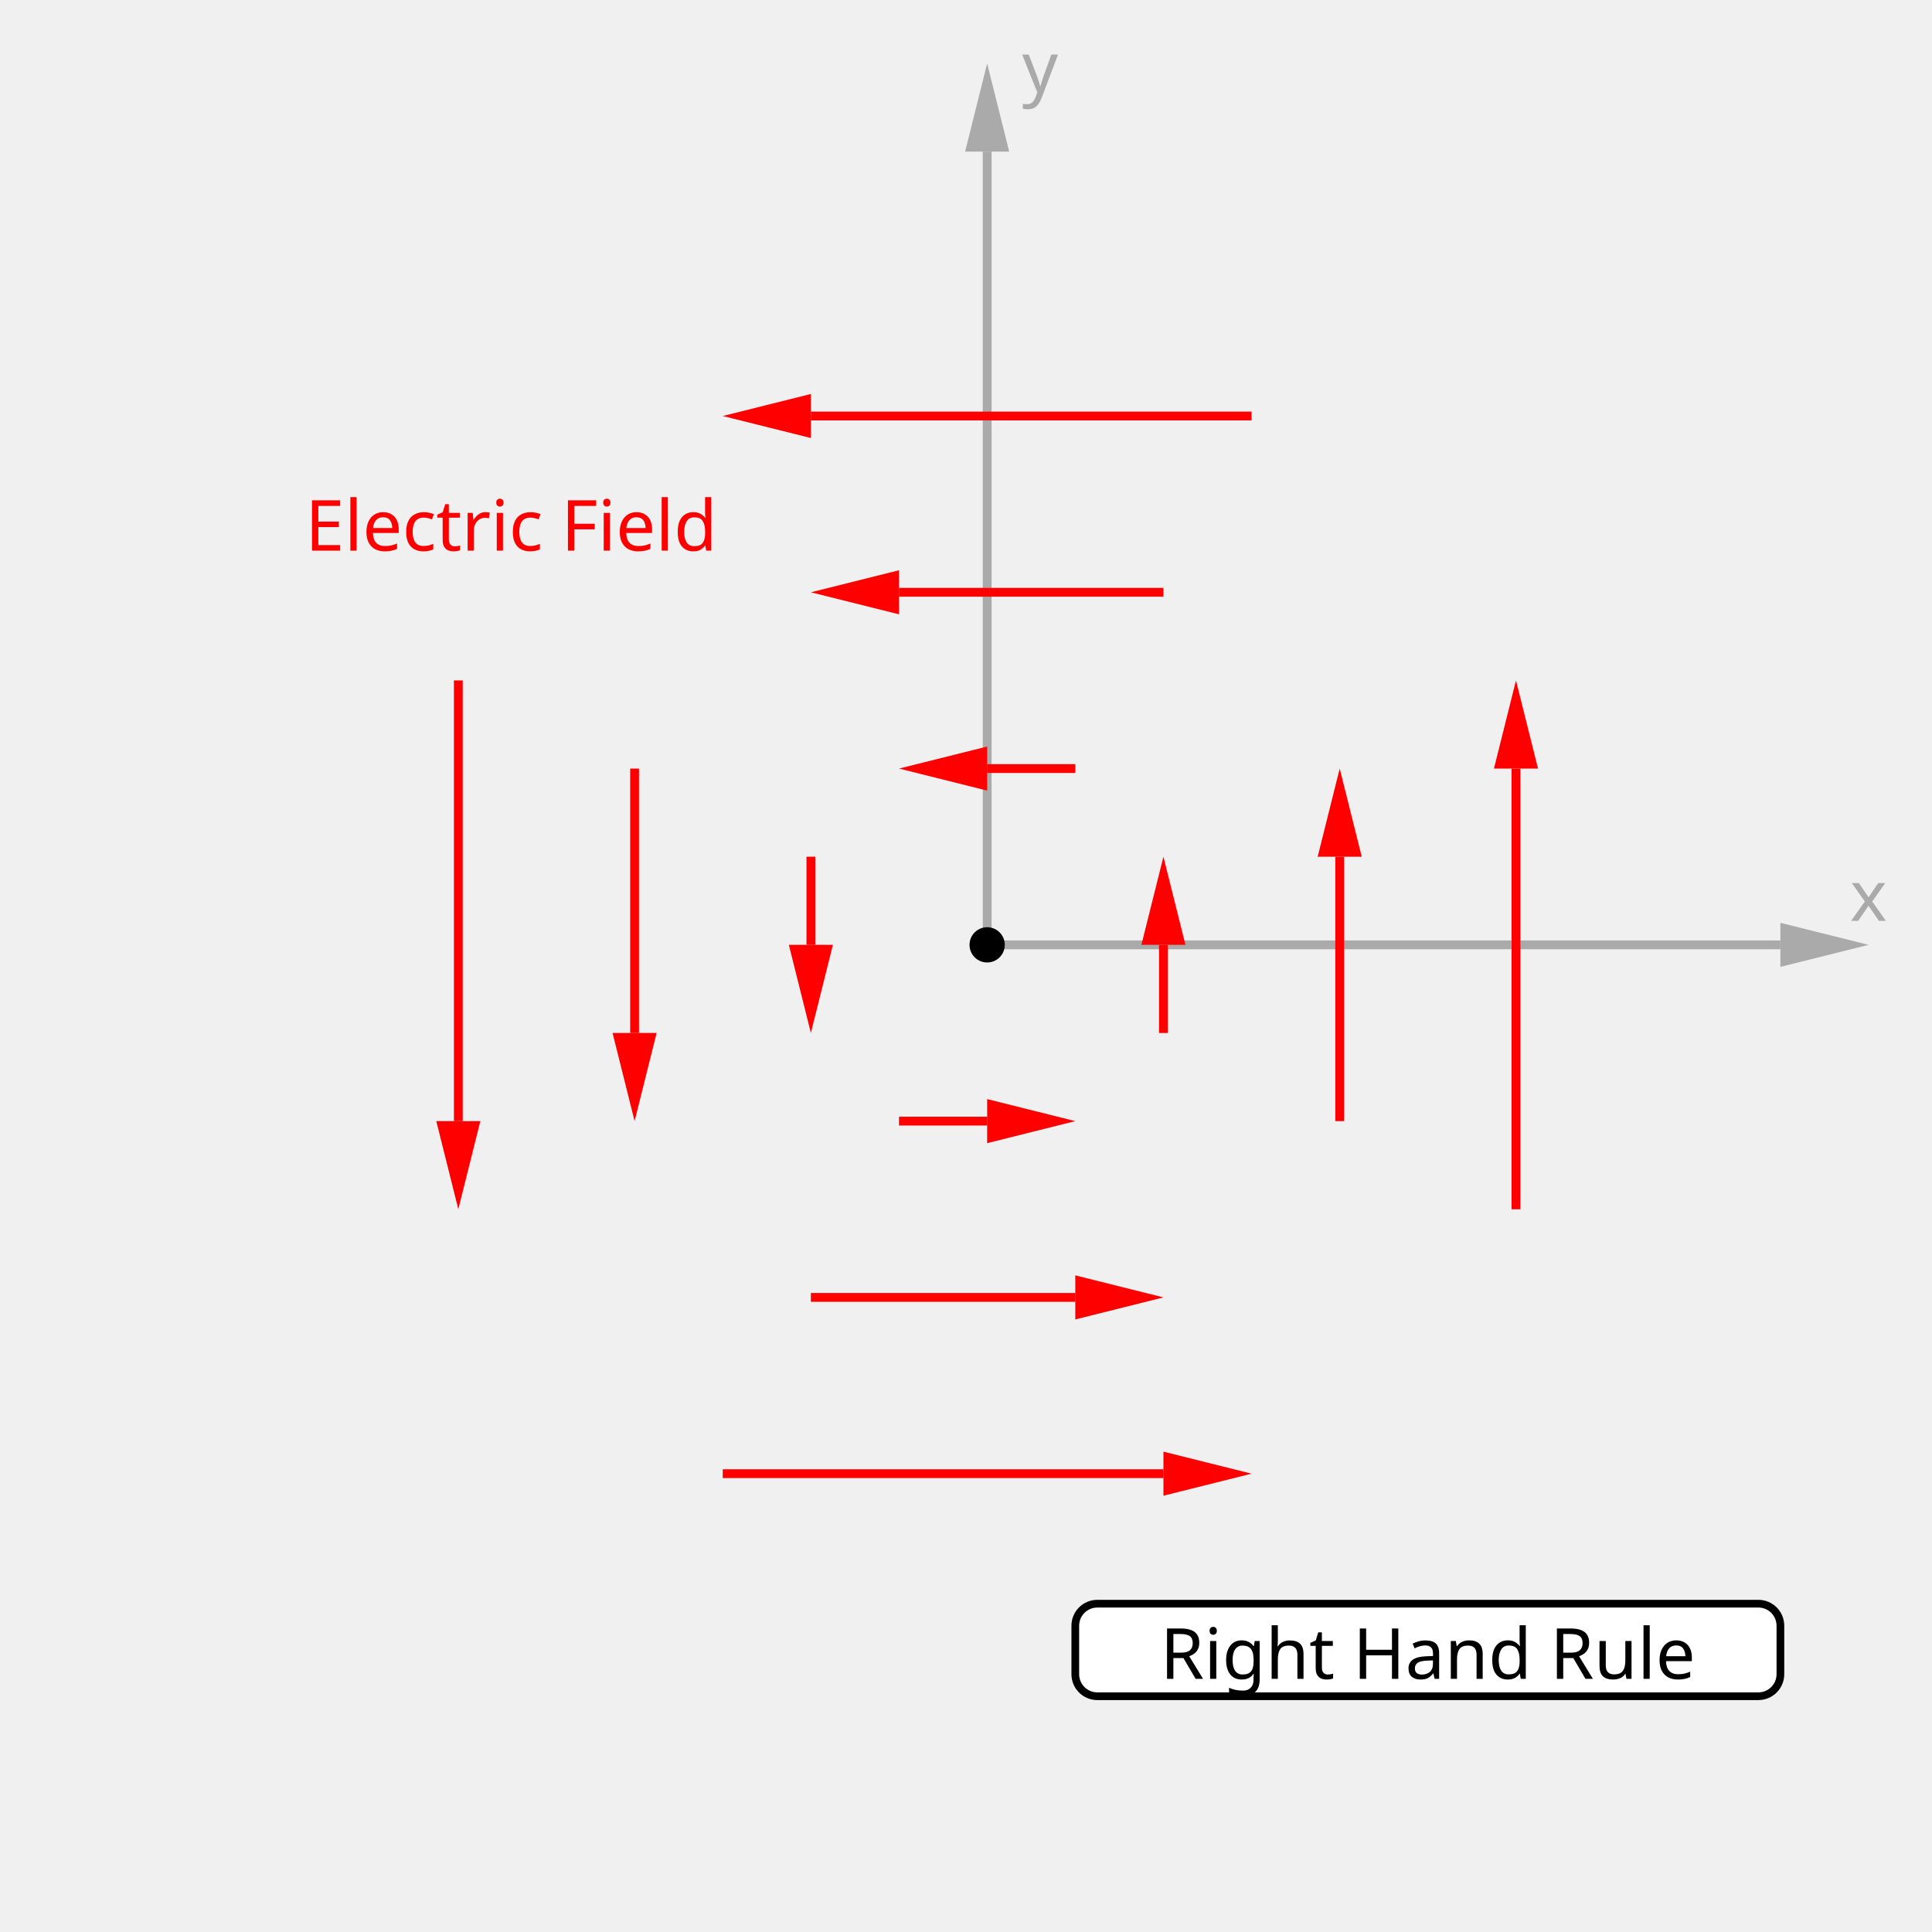
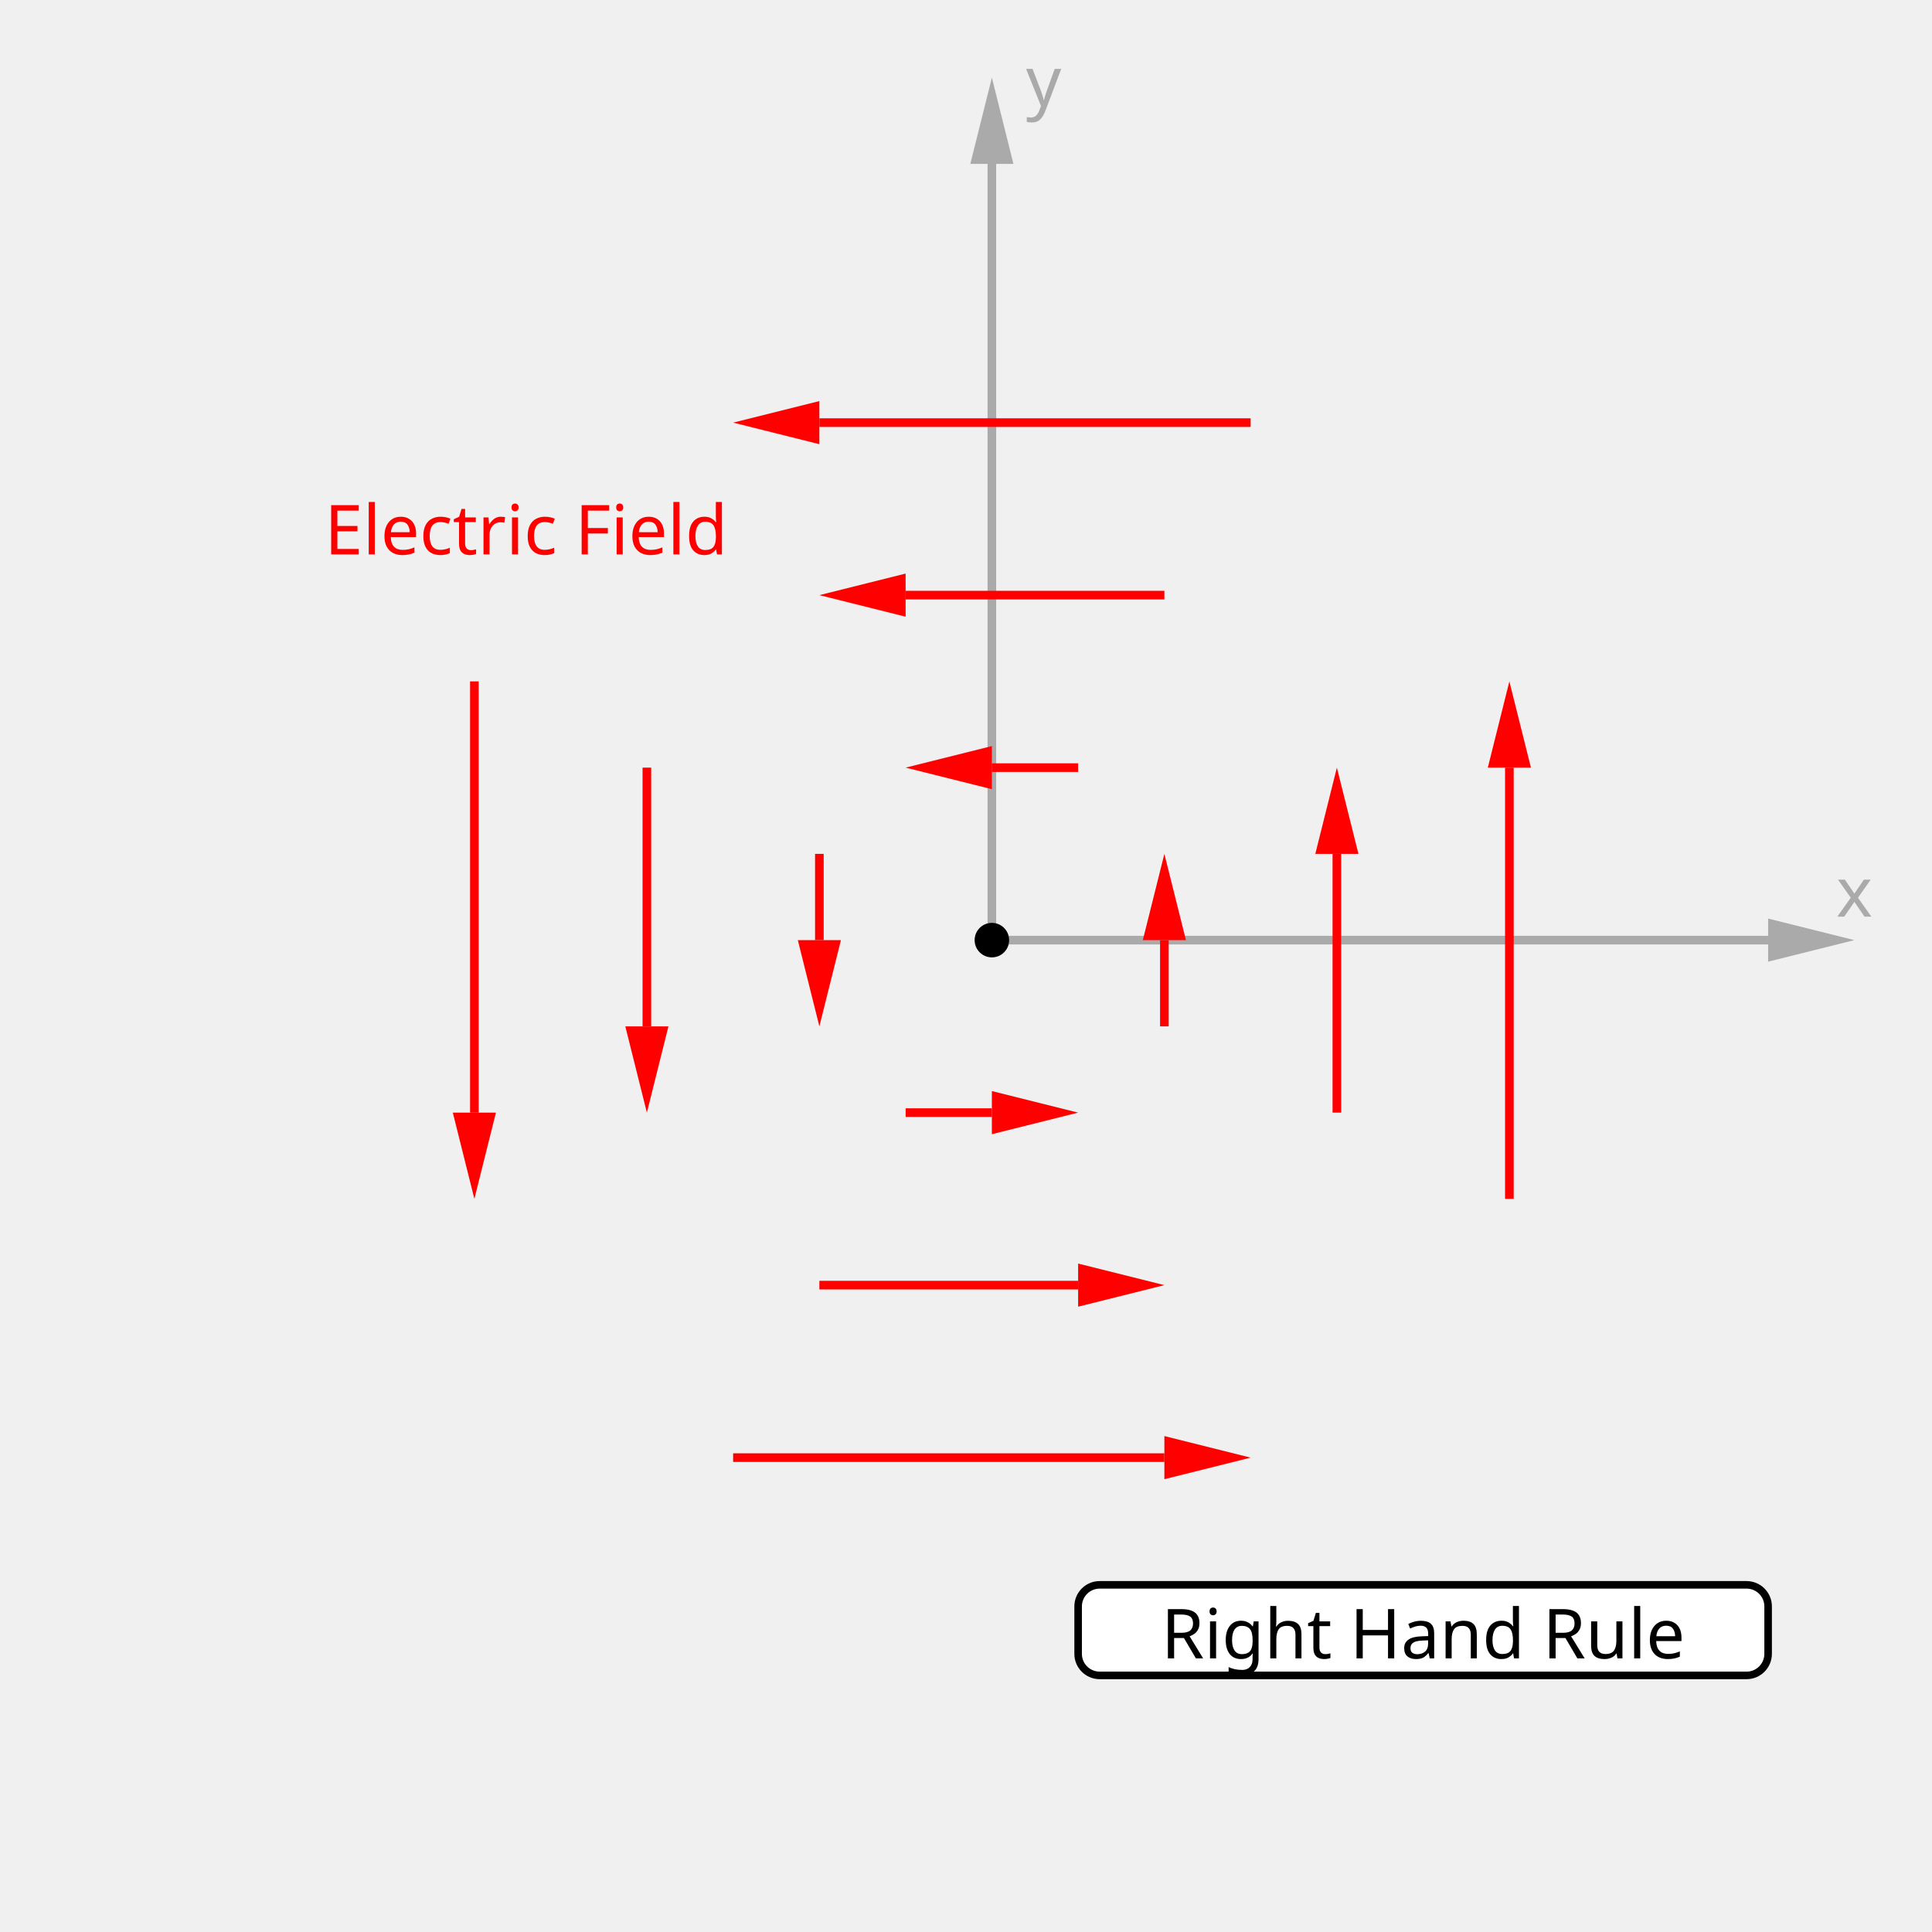
- <svg xmlns="http://www.w3.org/2000/svg" width="400" height="400" viewBox="-24 -14.4 438.4 438.4" style="background: rgb(255, 255, 255); border-radius: 8px;">
+ <svg xmlns="http://www.w3.org/2000/svg" width="400" height="400" viewBox="-30 -18 448 448" style="background: rgb(255, 255, 255); border-radius: 8px;">
  <defs>
    <pattern id="grid-1-#ccc-#fff-400-400-40-40" width="40" height="40" patternUnits="userSpaceOnUse" patternTransform="translate(200, 200)">
      <path d="M 0 0 L 0 40 40 40 40 0 0 0" fill="#fff" stroke="#ccc" stroke-width="0.5" />
    </pattern>
  </defs>
  <rect width="400" height="400" fill="url(#grid-1-#ccc-#fff-400-400-40-40)" style="     transform: scaleY(-1);     transform-origin: 0 200px;   " />
  <defs>
-     <marker id="h-25" markerWidth="10" markerHeight="5" refY="2.5" orient="auto">
+     <marker id="h-29" markerWidth="10" markerHeight="5" refY="2.5" orient="auto">
      <polygon points="0 0, 10 2.5, 0 5" fill="#aaa" />
    </marker>
  </defs>
-   <line x1="200" y1="200" x2="380" y2="200" stroke="#aaa" stroke-width="2" marker-end="url(#h-25)" />
+   <line x1="200" y1="200" x2="380" y2="200" stroke="#aaa" stroke-width="2" marker-end="url(#h-29)" />
  <defs>
-     <marker id="h-26" markerWidth="10" markerHeight="5" refY="2.5" orient="auto">
+     <marker id="h-30" markerWidth="10" markerHeight="5" refY="2.5" orient="auto">
      <polygon points="0 0, 10 2.5, 0 5" fill="#aaa" />
    </marker>
  </defs>
-   <line x1="200" y1="200" x2="200" y2="20" stroke="#aaa" stroke-width="2" marker-end="url(#h-26)" />
+   <line x1="200" y1="200" x2="200" y2="20" stroke="#aaa" stroke-width="2" marker-end="url(#h-30)" />
  <text x="400" y="189" width="20" fill="#aaa" style="dominant-baseline: middle; text-anchor: middle; font: normal 16px sans-serif">
      x
    </text>
  <text x="212" y="1" width="20" fill="#aaa" style="dominant-baseline: middle; text-anchor: middle; font: normal 16px sans-serif">
      y
    </text>
  <circle cx="200" cy="200" r="4" fill="#000" />
  <text x="92" y="105" width="150" fill="red" style="dominant-baseline: middle; text-anchor: middle; font: normal 16px sans-serif">
      Electric Field
    </text>
  <rect x="220" y="349.5" width="160" height="21" fill="#fff" stroke="#000" stroke-width="1.75" rx="5" />
  <text x="300" y="361" width="160" fill="#000" style="dominant-baseline: middle; text-anchor: middle; font: normal 16px sans-serif">
      Right Hand Rule
    </text>
  <defs>
-     <marker id="h-27" markerWidth="10" markerHeight="5" refY="2.5" orient="auto">
-       <polygon points="0 0, 10 2.5, 0 5" fill="red" />
-     </marker>
-   </defs>
-   <line x1="180" y1="240" x2="200" y2="240" stroke="red" stroke-width="2" marker-end="url(#h-27)" />
-   <defs>
-     <marker id="h-28" markerWidth="10" markerHeight="5" refY="2.5" orient="auto">
-       <polygon points="0 0, 10 2.5, 0 5" fill="red" />
-     </marker>
-   </defs>
-   <line x1="220" y1="160" x2="200" y2="160" stroke="red" stroke-width="2" marker-end="url(#h-28)" />
-   <defs>
-     <marker id="h-29" markerWidth="10" markerHeight="5" refY="2.5" orient="auto">
-       <polygon points="0 0, 10 2.5, 0 5" fill="red" />
-     </marker>
-   </defs>
-   <line x1="240" y1="220" x2="240" y2="200" stroke="red" stroke-width="2" marker-end="url(#h-29)" />
-   <defs>
-     <marker id="h-30" markerWidth="10" markerHeight="5" refY="2.5" orient="auto">
-       <polygon points="0 0, 10 2.5, 0 5" fill="red" />
-     </marker>
-   </defs>
-   <line x1="160" y1="180" x2="160" y2="200" stroke="red" stroke-width="2" marker-end="url(#h-30)" />
-   <defs>
    <marker id="h-31" markerWidth="10" markerHeight="5" refY="2.5" orient="auto">
      <polygon points="0 0, 10 2.5, 0 5" fill="red" />
    </marker>
  </defs>
-   <line x1="160" y1="280" x2="220" y2="280" stroke="red" stroke-width="2" marker-end="url(#h-31)" />
+   <line x1="180" y1="240" x2="200" y2="240" stroke="red" stroke-width="2" marker-end="url(#h-31)" />
  <defs>
    <marker id="h-32" markerWidth="10" markerHeight="5" refY="2.5" orient="auto">
      <polygon points="0 0, 10 2.5, 0 5" fill="red" />
    </marker>
  </defs>
-   <line x1="240" y1="120" x2="180" y2="120" stroke="red" stroke-width="2" marker-end="url(#h-32)" />
+   <line x1="220" y1="160" x2="200" y2="160" stroke="red" stroke-width="2" marker-end="url(#h-32)" />
  <defs>
    <marker id="h-33" markerWidth="10" markerHeight="5" refY="2.5" orient="auto">
      <polygon points="0 0, 10 2.5, 0 5" fill="red" />
    </marker>
  </defs>
-   <line x1="280" y1="240" x2="280" y2="180" stroke="red" stroke-width="2" marker-end="url(#h-33)" />
+   <line x1="240" y1="220" x2="240" y2="200" stroke="red" stroke-width="2" marker-end="url(#h-33)" />
  <defs>
    <marker id="h-34" markerWidth="10" markerHeight="5" refY="2.5" orient="auto">
      <polygon points="0 0, 10 2.5, 0 5" fill="red" />
    </marker>
  </defs>
-   <line x1="120" y1="160" x2="120" y2="220" stroke="red" stroke-width="2" marker-end="url(#h-34)" />
+   <line x1="160" y1="180" x2="160" y2="200" stroke="red" stroke-width="2" marker-end="url(#h-34)" />
  <defs>
    <marker id="h-35" markerWidth="10" markerHeight="5" refY="2.5" orient="auto">
      <polygon points="0 0, 10 2.5, 0 5" fill="red" />
    </marker>
  </defs>
-   <line x1="140" y1="320" x2="240" y2="320" stroke="red" stroke-width="2" marker-end="url(#h-35)" />
+   <line x1="160" y1="280" x2="220" y2="280" stroke="red" stroke-width="2" marker-end="url(#h-35)" />
  <defs>
    <marker id="h-36" markerWidth="10" markerHeight="5" refY="2.5" orient="auto">
      <polygon points="0 0, 10 2.5, 0 5" fill="red" />
    </marker>
  </defs>
-   <line x1="260" y1="80" x2="160" y2="80" stroke="red" stroke-width="2" marker-end="url(#h-36)" />
+   <line x1="240" y1="120" x2="180" y2="120" stroke="red" stroke-width="2" marker-end="url(#h-36)" />
  <defs>
    <marker id="h-37" markerWidth="10" markerHeight="5" refY="2.5" orient="auto">
      <polygon points="0 0, 10 2.5, 0 5" fill="red" />
    </marker>
  </defs>
-   <line x1="320" y1="260" x2="320" y2="160" stroke="red" stroke-width="2" marker-end="url(#h-37)" />
+   <line x1="280" y1="240" x2="280" y2="180" stroke="red" stroke-width="2" marker-end="url(#h-37)" />
  <defs>
    <marker id="h-38" markerWidth="10" markerHeight="5" refY="2.5" orient="auto">
      <polygon points="0 0, 10 2.5, 0 5" fill="red" />
    </marker>
  </defs>
-   <line x1="80" y1="140" x2="80" y2="240" stroke="red" stroke-width="2" marker-end="url(#h-38)" />
+   <line x1="120" y1="160" x2="120" y2="220" stroke="red" stroke-width="2" marker-end="url(#h-38)" />
+   <defs>
+     <marker id="h-39" markerWidth="10" markerHeight="5" refY="2.5" orient="auto">
+       <polygon points="0 0, 10 2.5, 0 5" fill="red" />
+     </marker>
+   </defs>
+   <line x1="140" y1="320" x2="240" y2="320" stroke="red" stroke-width="2" marker-end="url(#h-39)" />
+   <defs>
+     <marker id="h-40" markerWidth="10" markerHeight="5" refY="2.5" orient="auto">
+       <polygon points="0 0, 10 2.5, 0 5" fill="red" />
+     </marker>
+   </defs>
+   <line x1="260" y1="80" x2="160" y2="80" stroke="red" stroke-width="2" marker-end="url(#h-40)" />
+   <defs>
+     <marker id="h-41" markerWidth="10" markerHeight="5" refY="2.5" orient="auto">
+       <polygon points="0 0, 10 2.5, 0 5" fill="red" />
+     </marker>
+   </defs>
+   <line x1="320" y1="260" x2="320" y2="160" stroke="red" stroke-width="2" marker-end="url(#h-41)" />
+   <defs>
+     <marker id="h-42" markerWidth="10" markerHeight="5" refY="2.5" orient="auto">
+       <polygon points="0 0, 10 2.5, 0 5" fill="red" />
+     </marker>
+   </defs>
+   <line x1="80" y1="140" x2="80" y2="240" stroke="red" stroke-width="2" marker-end="url(#h-42)" />
</svg>
